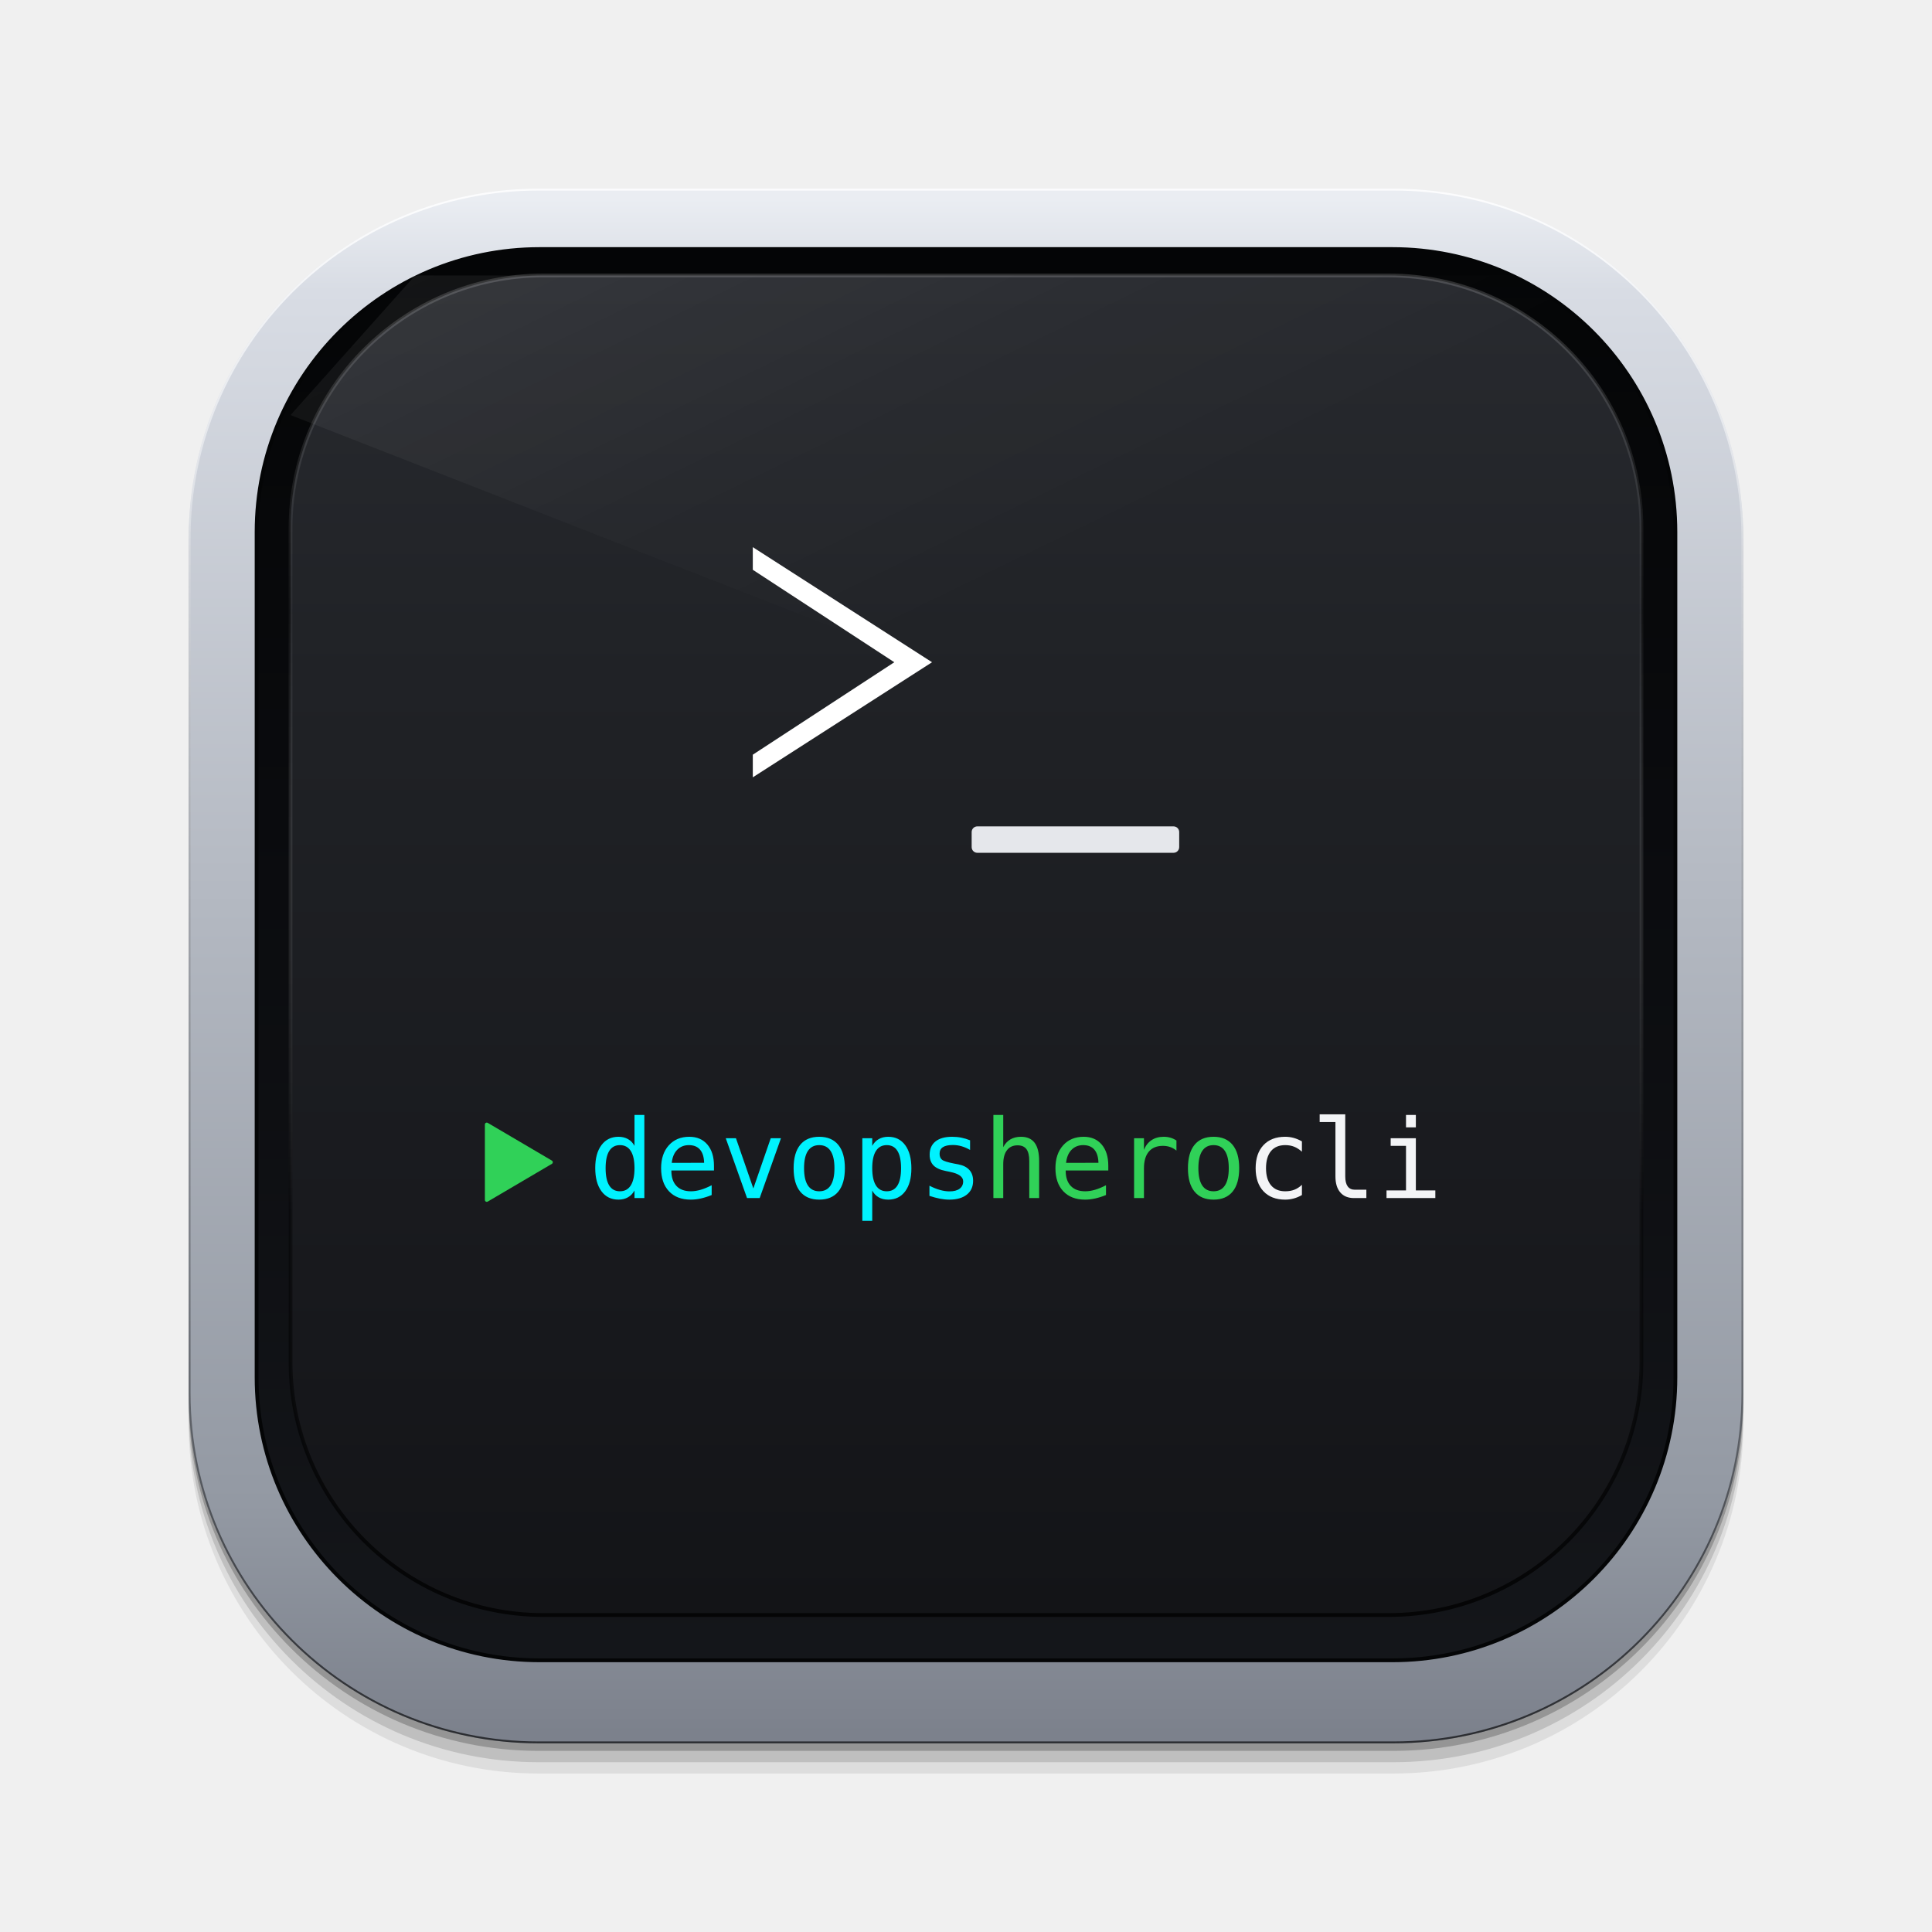
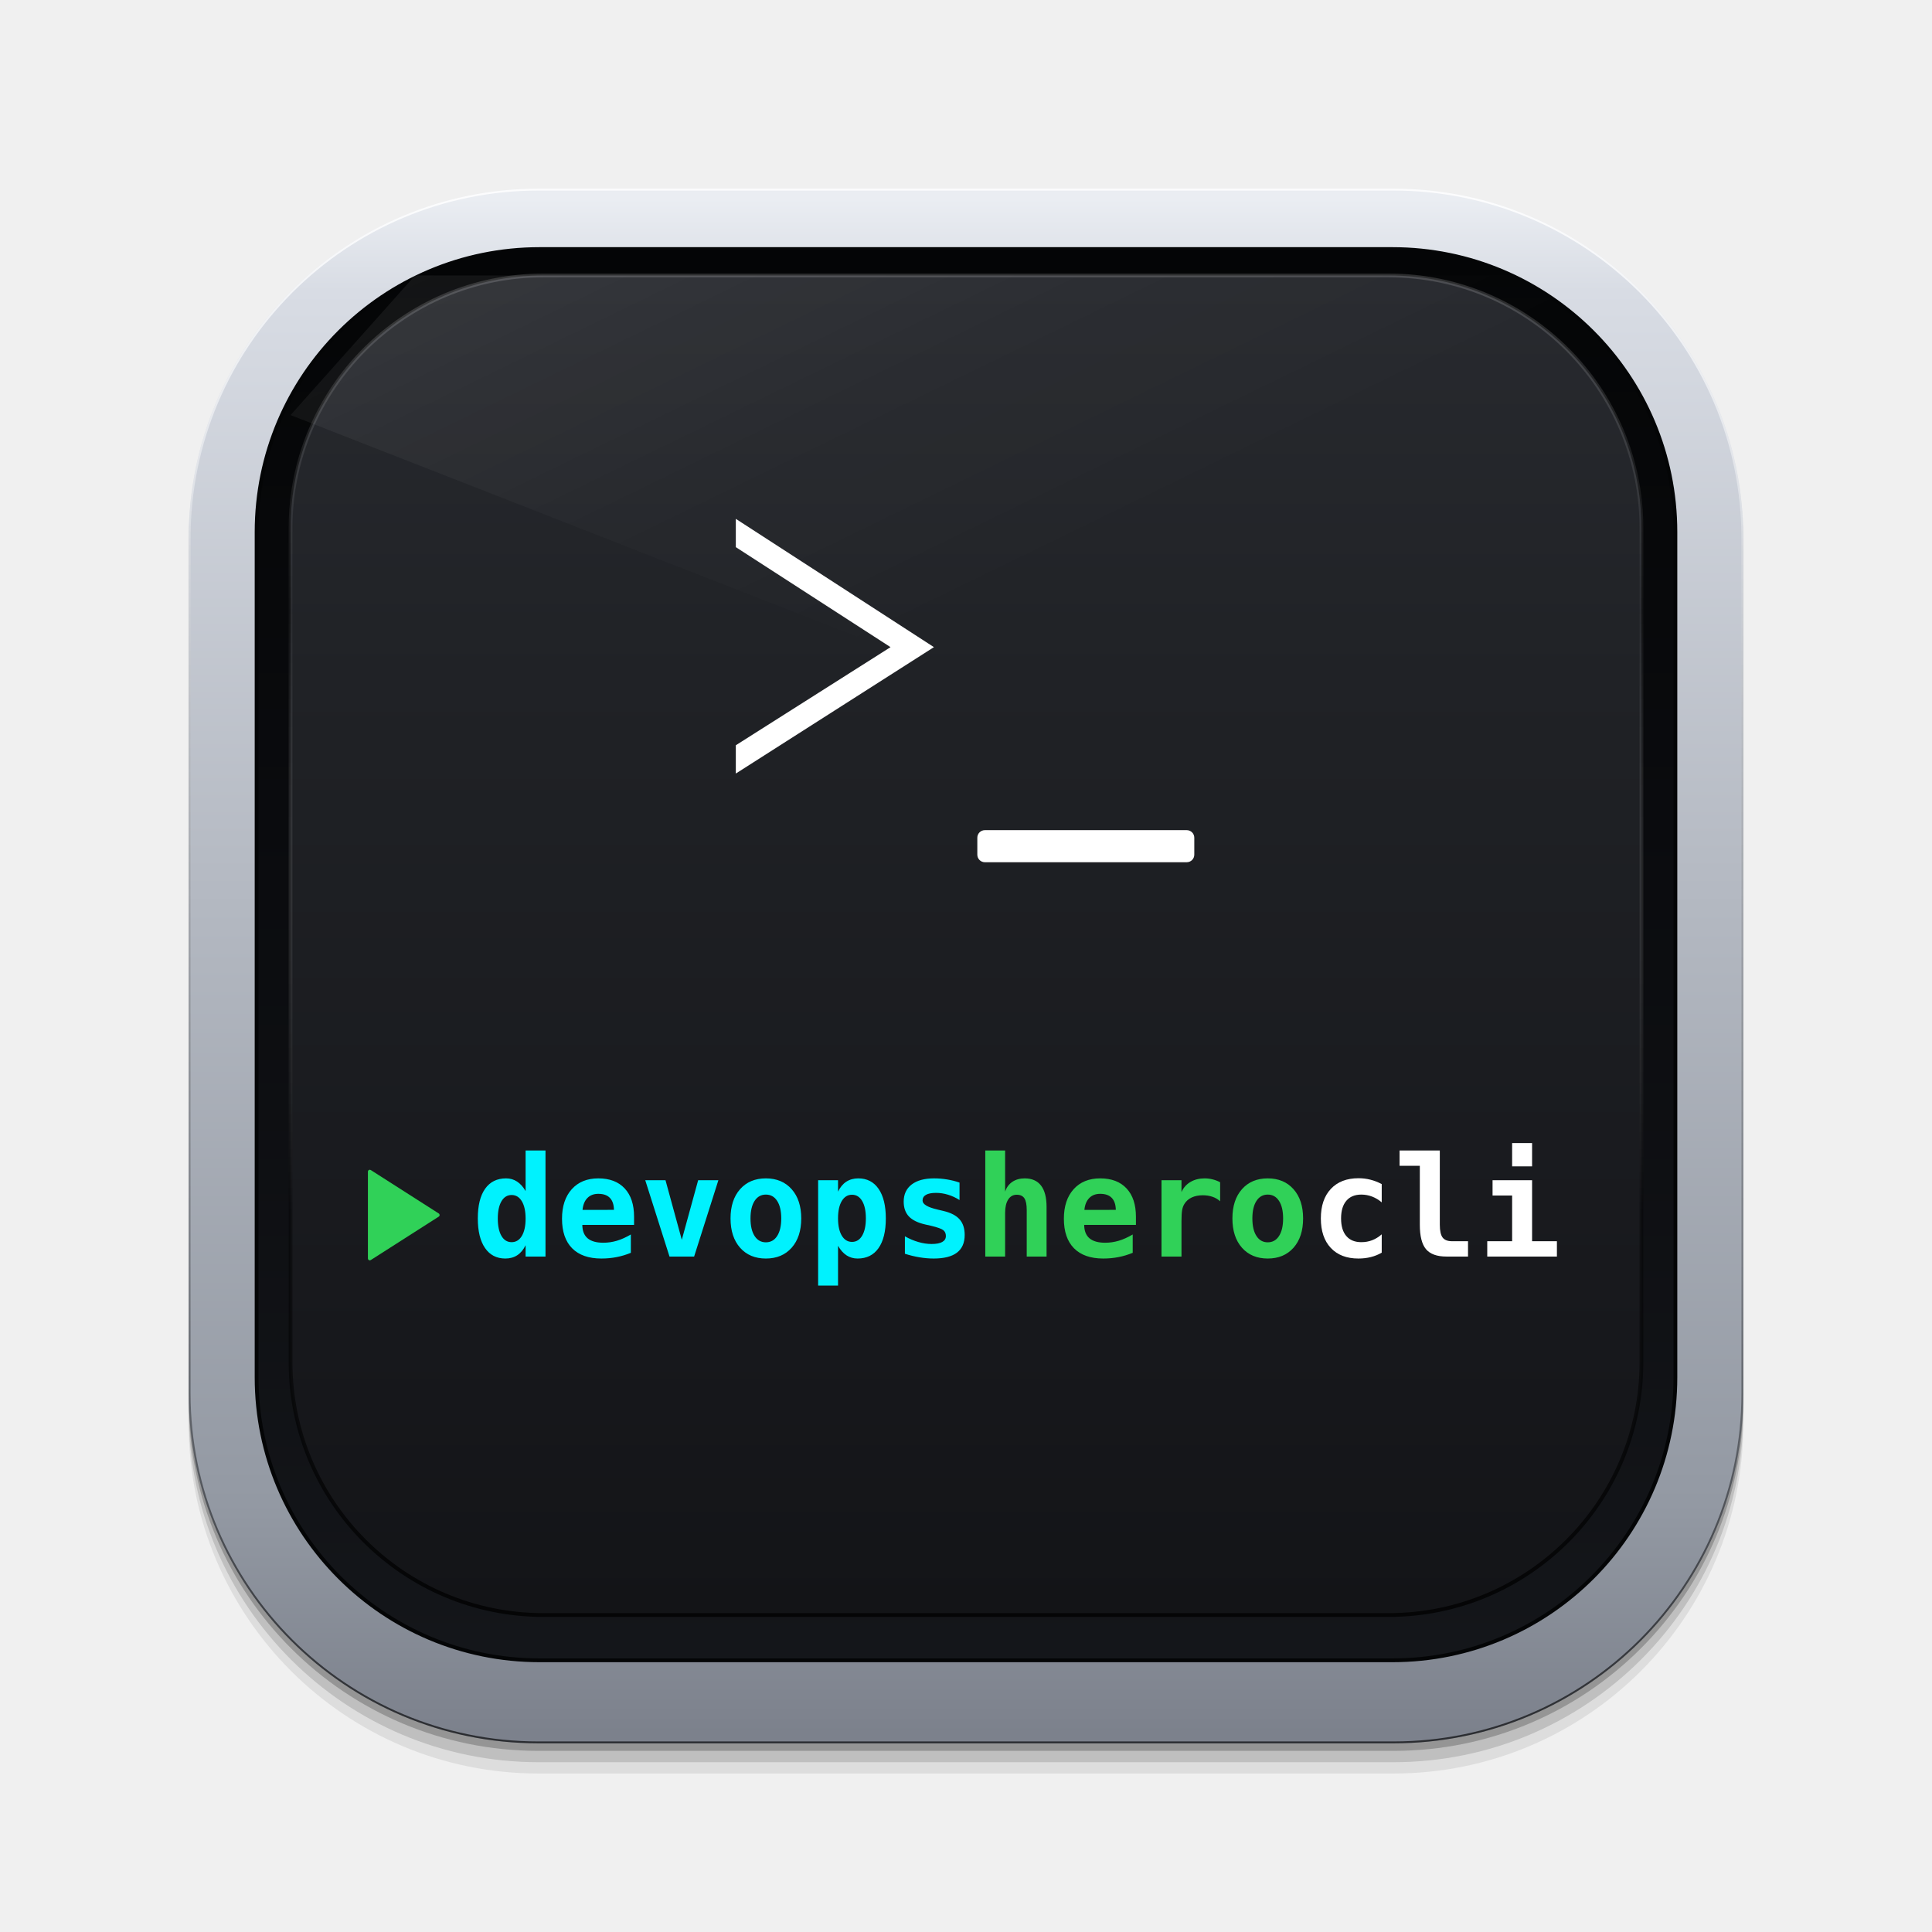
<svg xmlns="http://www.w3.org/2000/svg" viewBox="0 0 1024 1024" width="1024" height="1024">
  <defs>
    <clipPath id="appleSquircle">
      <rect x="100" y="100" width="824" height="824" rx="185.4" ry="185.4" />
    </clipPath>
    <linearGradient id="silverBezelGrad" x1="0%" y1="0%" x2="0%" y2="100%">
      <stop offset="0%" stop-color="#eaedf2" />
      <stop offset="6%" stop-color="#d8dce4" />
      <stop offset="45%" stop-color="#b4b9c2" />
      <stop offset="85%" stop-color="#9399a3" />
      <stop offset="100%" stop-color="#7c818c" />
    </linearGradient>
    <linearGradient id="bezelHighlight" x1="0%" y1="0%" x2="0%" y2="100%">
      <stop offset="0%" stop-color="#ffffff" stop-opacity="0.85" />
      <stop offset="20%" stop-color="#ffffff" stop-opacity="0.35" />
      <stop offset="70%" stop-color="#000000" stop-opacity="0.25" />
      <stop offset="100%" stop-color="#000000" stop-opacity="0.65" />
    </linearGradient>
    <linearGradient id="grooveGrad" x1="0%" y1="0%" x2="0%" y2="100%">
      <stop offset="0%" stop-color="#040506" />
      <stop offset="40%" stop-color="#0a0b0e" />
      <stop offset="100%" stop-color="#14161a" />
    </linearGradient>
    <linearGradient id="screenSurfaceGrad" x1="0%" y1="0%" x2="0%" y2="100%">
      <stop offset="0%" stop-color="#282a2f" />
      <stop offset="30%" stop-color="#202226" />
      <stop offset="80%" stop-color="#17181c" />
      <stop offset="100%" stop-color="#131417" />
    </linearGradient>
    <linearGradient id="screenRimGrad" x1="0%" y1="0%" x2="0%" y2="100%">
      <stop offset="0%" stop-color="#ffffff" stop-opacity="0.16" />
      <stop offset="25%" stop-color="#ffffff" stop-opacity="0.04" />
      <stop offset="70%" stop-color="#000000" stop-opacity="0.35" />
      <stop offset="100%" stop-color="#000000" stop-opacity="0.75" />
    </linearGradient>
    <linearGradient id="specularGlint" x1="0%" y1="0%" x2="100%" y2="100%">
      <stop offset="0%" stop-color="#ffffff" stop-opacity="0.07" />
      <stop offset="30%" stop-color="#ffffff" stop-opacity="0.02" />
      <stop offset="50%" stop-color="#ffffff" stop-opacity="0.0" />
    </linearGradient>
  </defs>
  <rect x="100" y="116" width="824" height="824" rx="185.4" ry="185.4" fill="#000000" opacity="0.08" />
  <rect x="100" y="110" width="824" height="824" rx="185.4" ry="185.4" fill="#000000" opacity="0.14" />
  <rect x="100" y="104" width="824" height="824" rx="185.4" ry="185.4" fill="#000000" opacity="0.22" />
  <g clip-path="url(#appleSquircle)">
    <rect x="100" y="100" width="824" height="824" fill="url(#silverBezelGrad)" />
    <rect x="100" y="100" width="824" height="824" rx="185.4" ry="185.4" fill="none" stroke="url(#bezelHighlight)" stroke-width="2" />
    <rect x="136" y="132" width="752" height="748" rx="150" ry="150" fill="url(#grooveGrad)" />
    <rect x="136" y="132" width="752" height="748" rx="150" ry="150" fill="none" stroke="#040506" stroke-width="2" />
    <rect x="154" y="146" width="716" height="710" rx="134" ry="134" fill="url(#screenSurfaceGrad)" />
    <rect x="154" y="146" width="716" height="710" rx="134" ry="134" fill="none" stroke="url(#screenRimGrad)" stroke-width="2" />
    <path d="M 154 220 L 870 500 L 870 146 L 220 146 Z" fill="url(#specularGlint)" />
-     <path d="M 399 290 L 494 351 L 399 412 L 399 400 L 474 351 L 399 302 Z" fill="#ffffff" />
-     <rect x="515" y="438" width="110" height="14" rx="3" ry="3" fill="#e5e7eb" />
+     <path d="M 390 275 L 495 343 L 390 410 L 390 395 L 472 343 L 390 290 Z" fill="#ffffff" />
+     <rect x="518" y="440" width="115" height="17" rx="4" ry="4" fill="#ffffff" />
    <g>
-       <path d="M 258 596 L 292 616 L 258 636 Z" fill="#30d158" stroke="#30d158" stroke-width="2" stroke-linejoin="round" />
-       <text x="312" y="635" font-family="Menlo, Monaco, 'SF Mono', monospace" font-size="58" font-weight="400" fill="#00f2fe">devops</text>
-       <text x="521" y="635" font-family="Menlo, Monaco, 'SF Mono', monospace" font-size="58" font-weight="400" fill="#30d158">hero</text>
-       <text x="660" y="635" font-family="Menlo, Monaco, 'SF Mono', monospace" font-size="58" font-weight="400" fill="#f3f4f6">cli</text>
+       <path d="M 196 621 L 232 644 L 196 667 Z" fill="#30d158" stroke="#30d158" stroke-width="2" stroke-linejoin="round" />
+       <text x="250" y="666" font-family="Menlo, Monaco, 'SF Mono', monospace" font-size="74" font-weight="700" fill="#00f2fe">devops</text>
+       <text x="516" y="666" font-family="Menlo, Monaco, 'SF Mono', monospace" font-size="74" font-weight="700" fill="#30d158">hero</text>
+       <text x="694" y="666" font-family="Menlo, Monaco, 'SF Mono', monospace" font-size="74" font-weight="700" fill="#ffffff">cli</text>
    </g>
  </g>
</svg>
